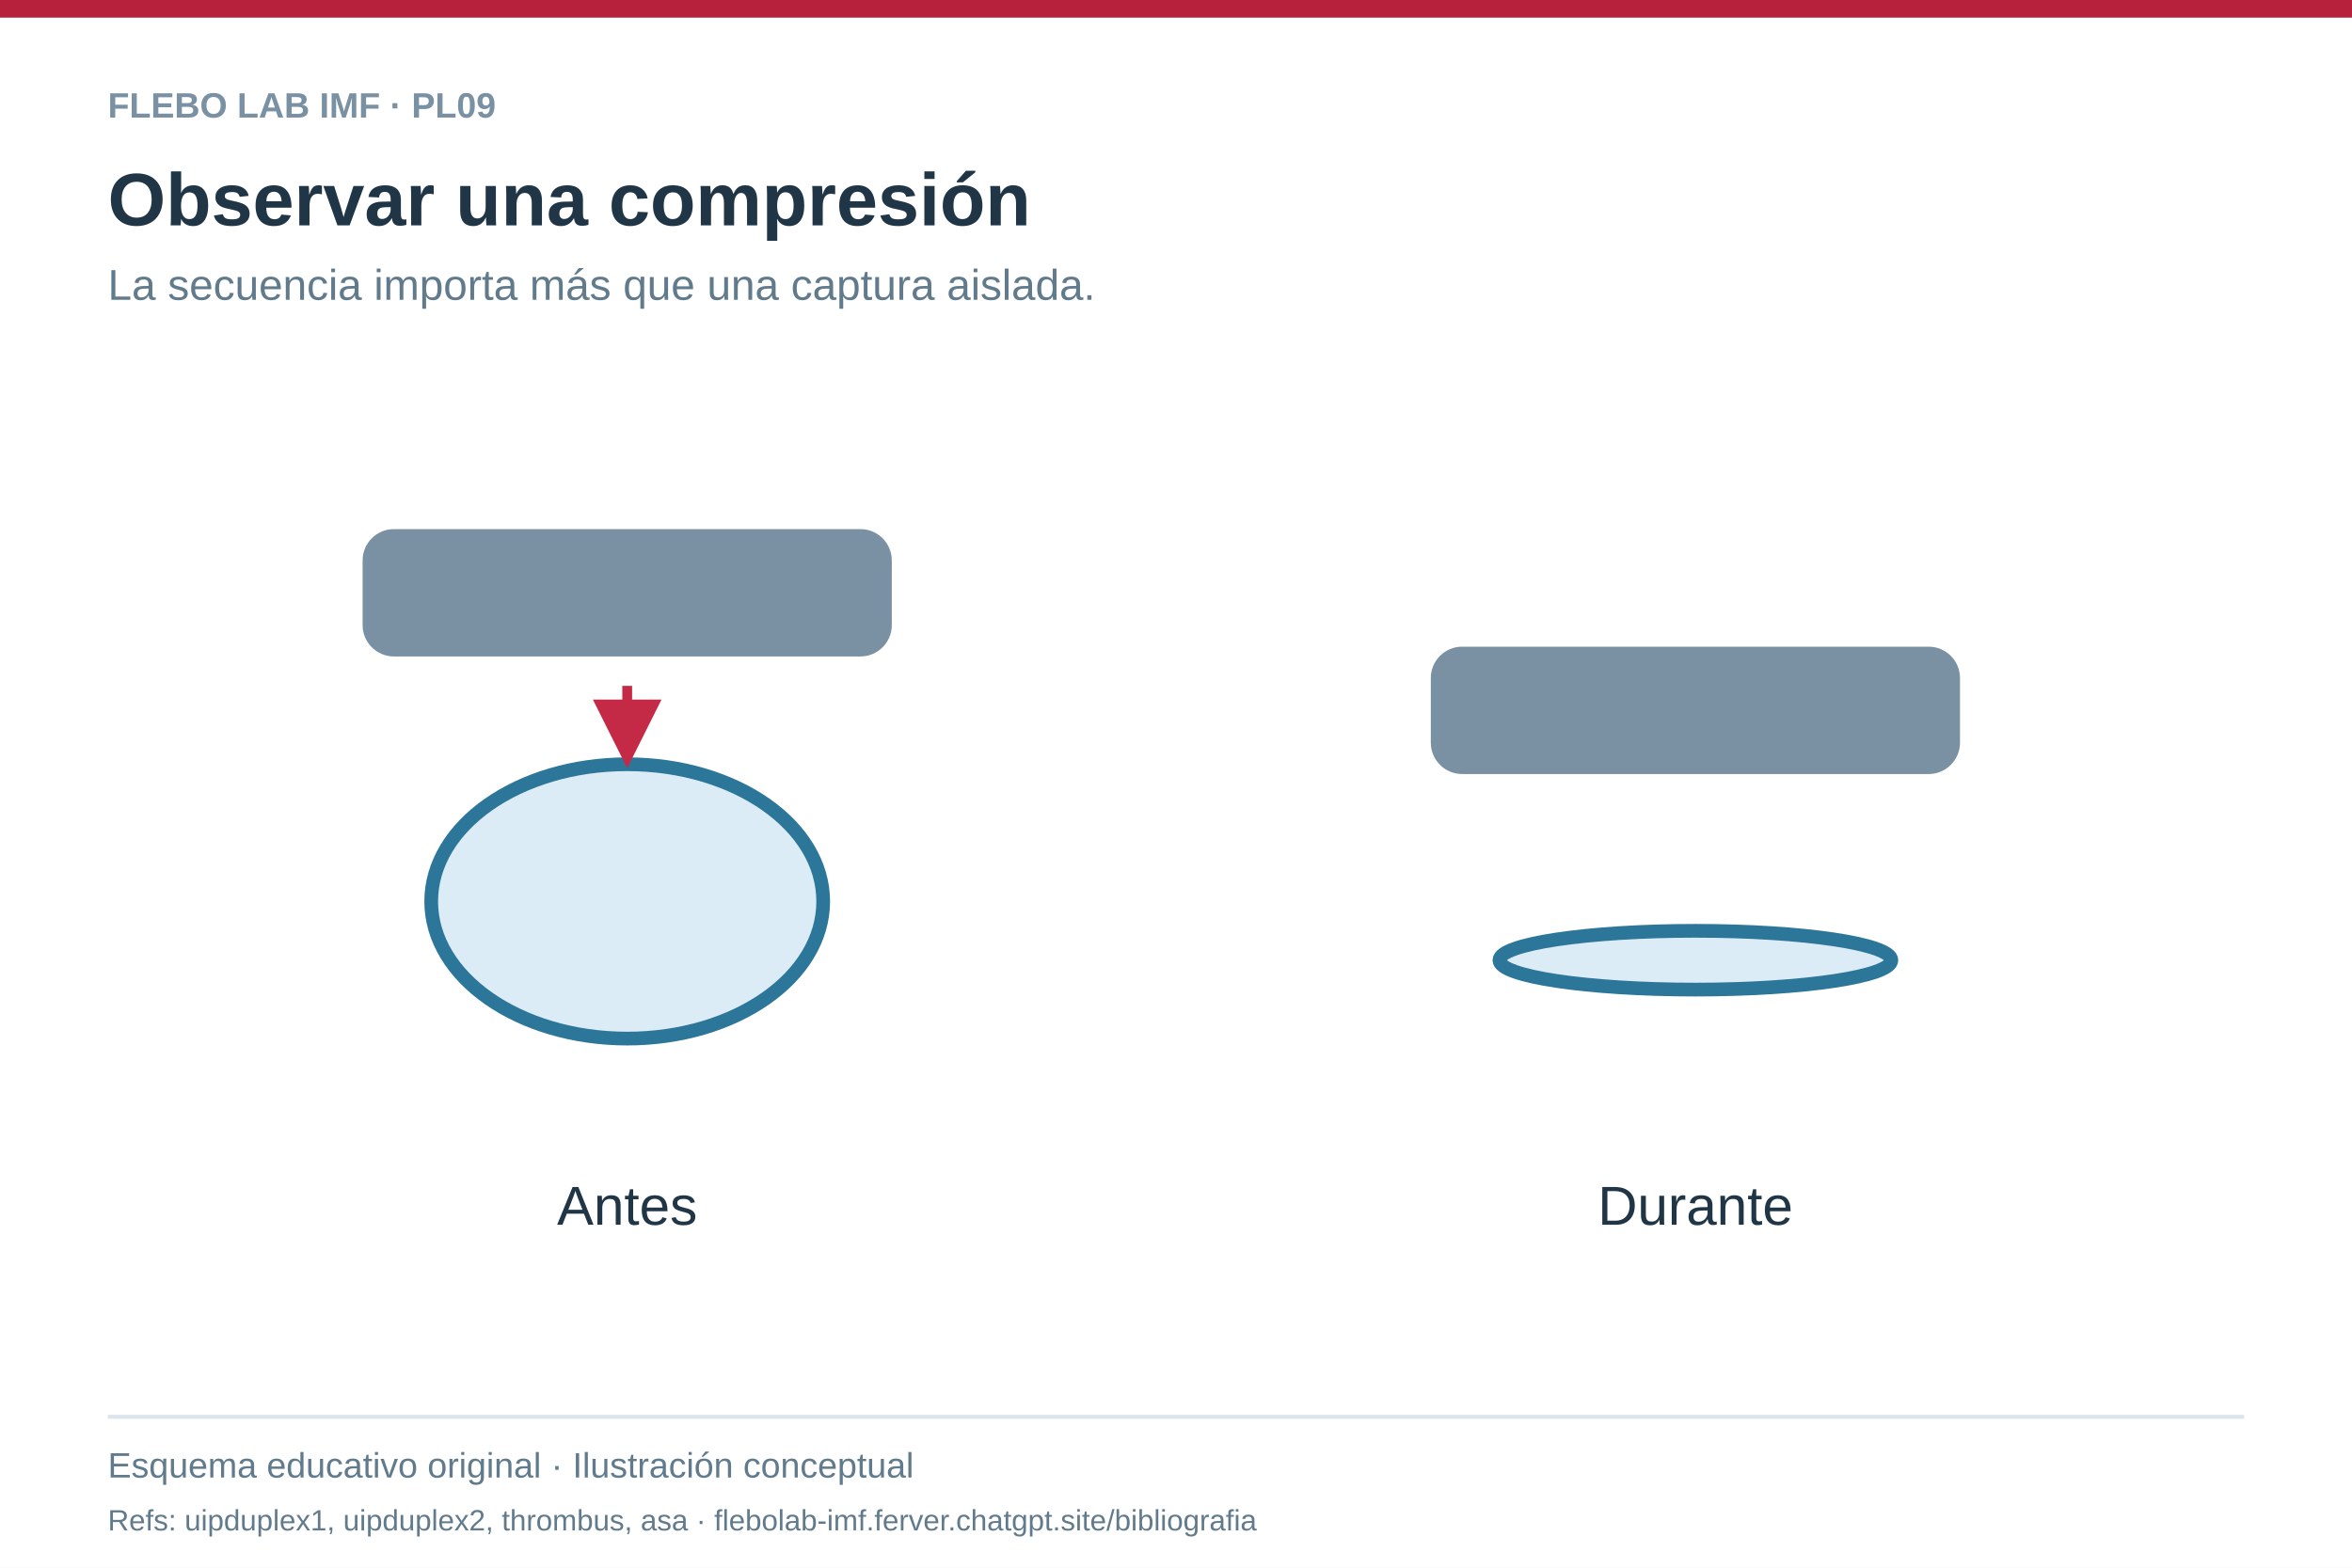
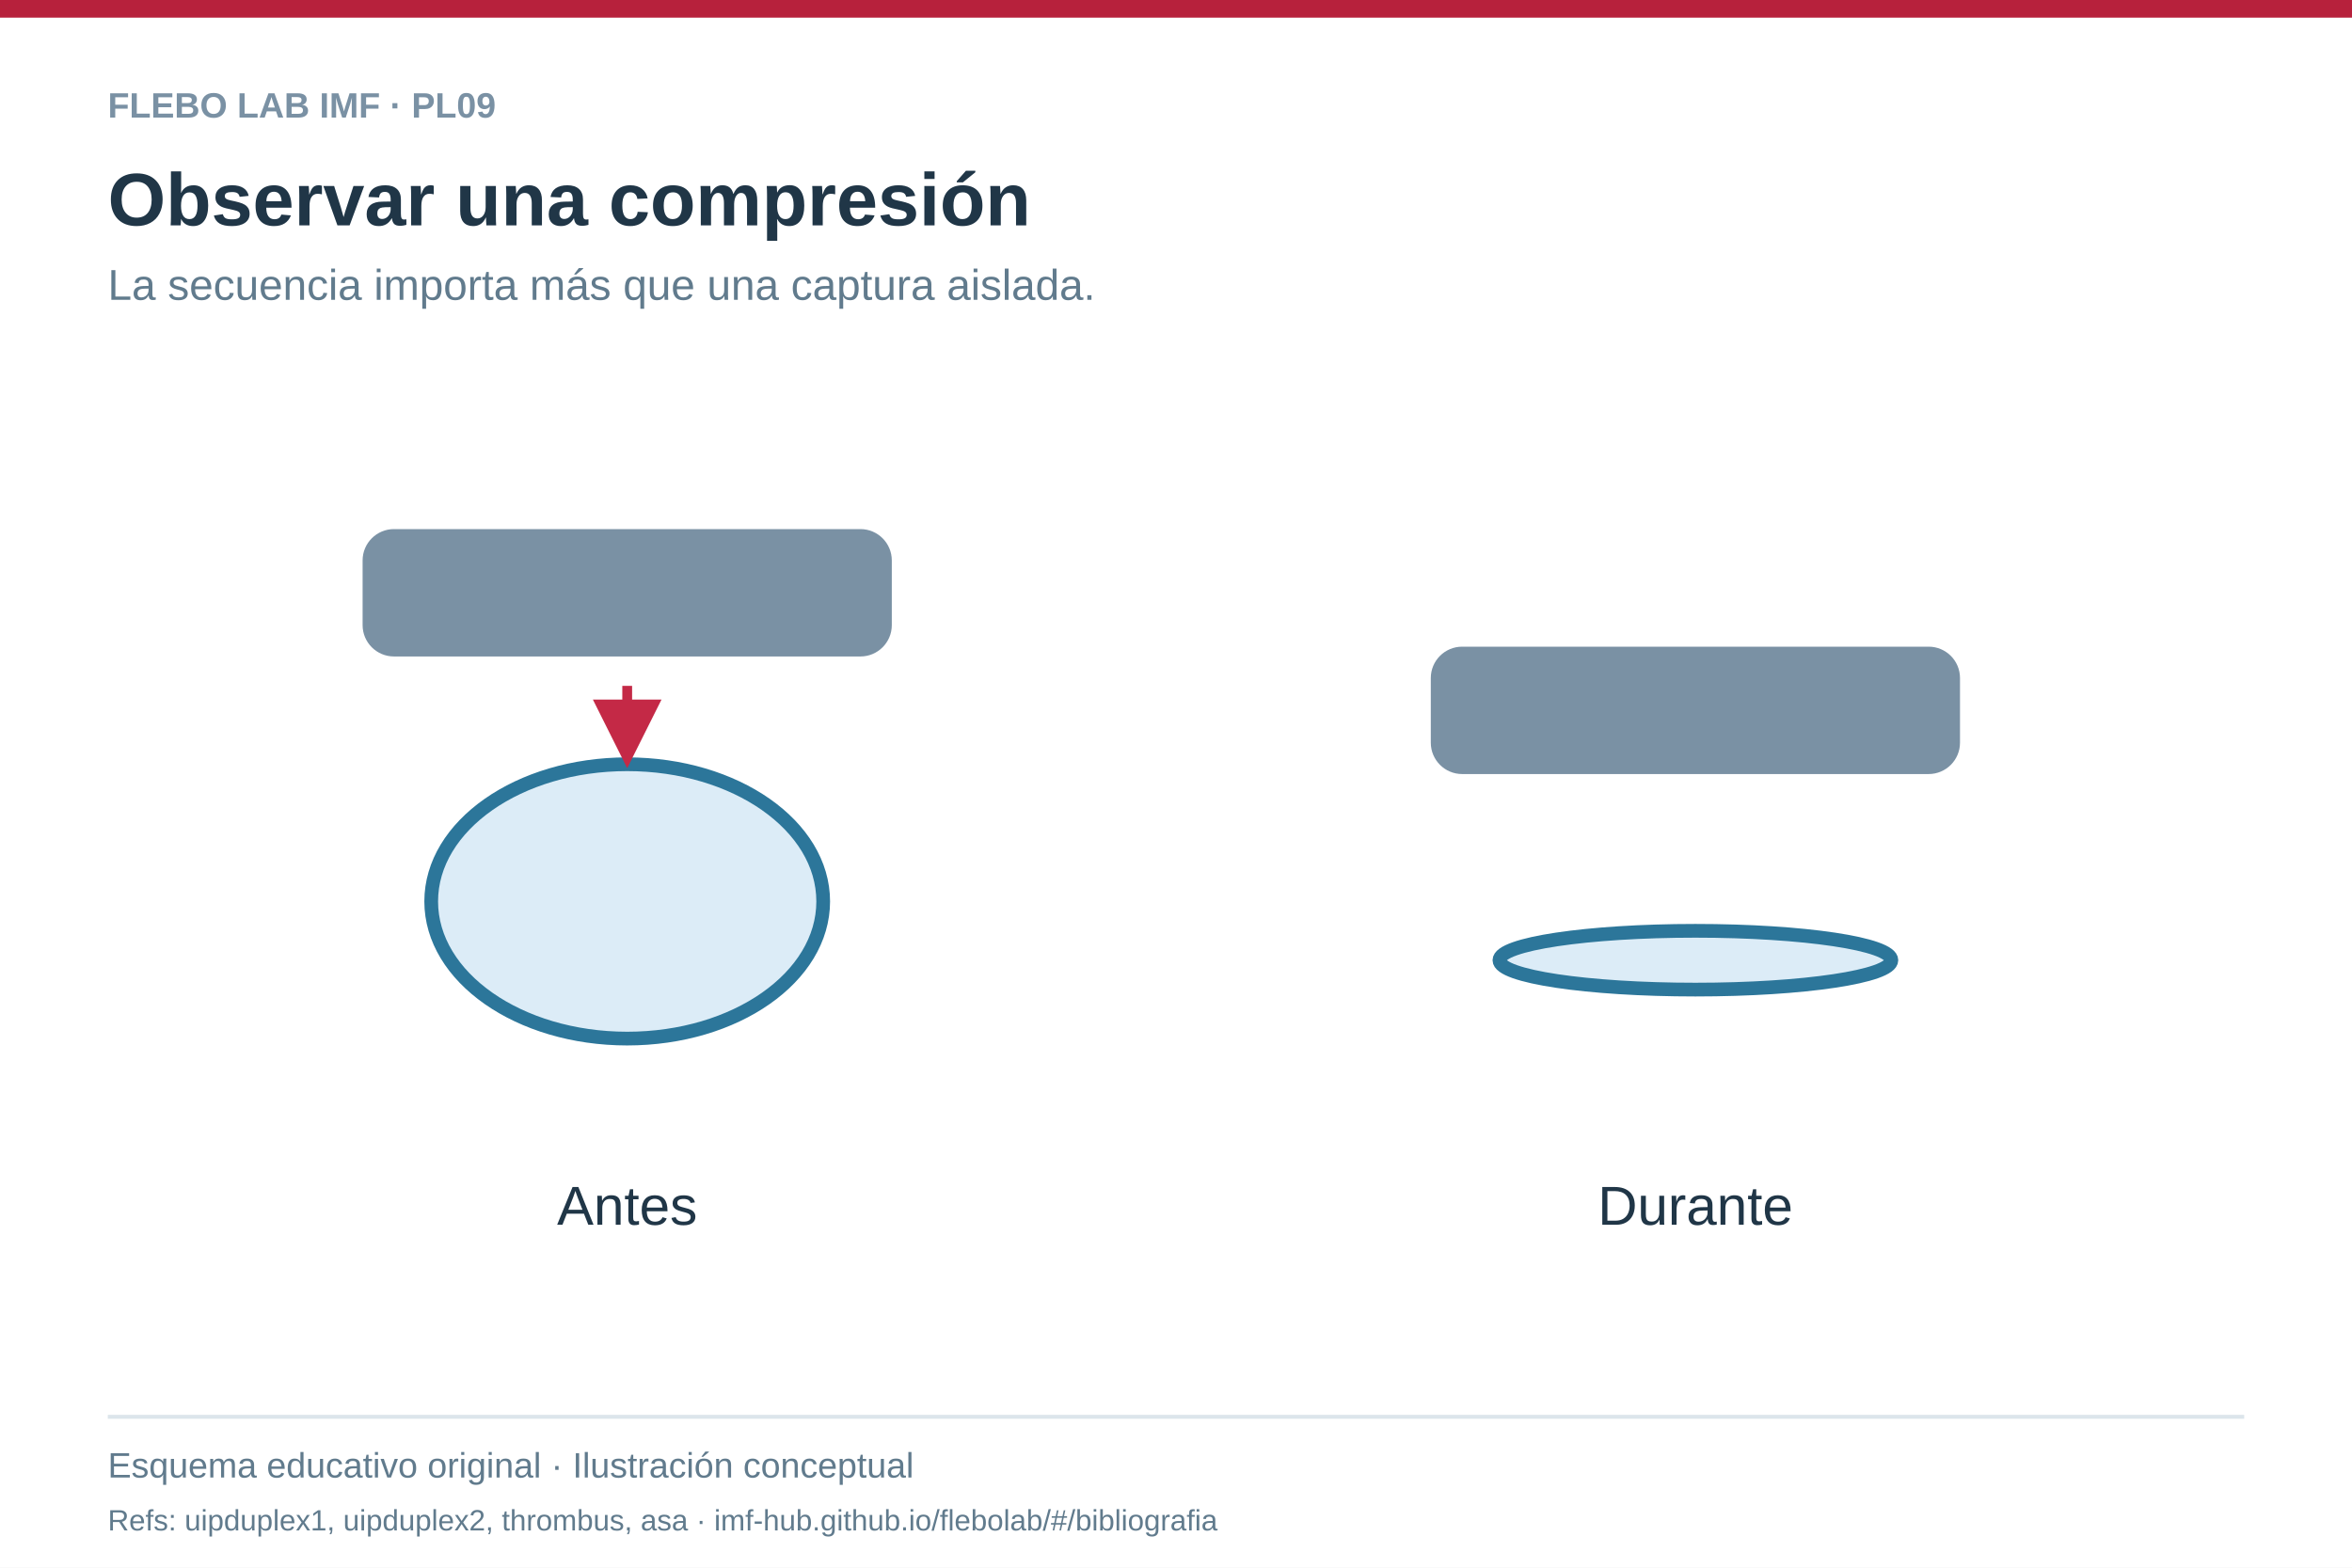
<svg xmlns="http://www.w3.org/2000/svg" width="1200" height="800" viewBox="0 0 1200 800" role="img" aria-labelledby="title desc">
  <defs>
    <marker id="arrow" viewBox="0 0 10 10" refX="8" refY="5" markerWidth="7" markerHeight="7" orient="auto-start-reverse">
      <path d="M0,0 L10,5 L0,10 z" fill="context-stroke" />
    </marker>
  </defs>
  <style>text{font-family:Arial,Helvetica,sans-serif}.static{display:none}@media(prefers-reduced-motion:reduce){.moving{display:none}.static{display:inline}}</style>
  <rect width="1200" height="800" fill="#fff" />
  <rect width="1200" height="9" fill="#b7213c" />
  <text x="55" y="60" fill="#7a91a4" font-size="18" font-weight="700" text-anchor="start">FLEBO LAB IMF · PL09</text>
  <text x="55" y="115" fill="#203647" font-size="38" font-weight="700" text-anchor="start">Observar una compresión</text>
  <text x="55" y="153" fill="#617b8d" font-size="22" font-weight="400" text-anchor="start">La secuencia importa más que una captura aislada.</text>
  <rect x="185" y="270" width="270" height="65" rx="16" fill="#7a91a4" stroke="none" />
  <ellipse cx="320" cy="460" rx="100" ry="70" fill="#dcecf7" stroke="#2c769a" stroke-width="7" />
  <line x1="320" y1="350" x2="320" y2="385" stroke="#c42946" stroke-width="5" marker-end="url(#arrow)" />
  <rect x="730" y="330" width="270" height="65" rx="16" fill="#7a91a4" stroke="none" />
  <ellipse cx="865" cy="490" rx="100" ry="15" fill="#dcecf7" stroke="#2c769a" stroke-width="7" />
  <text x="320" y="625" fill="#203647" font-size="28" font-weight="400" text-anchor="middle">Antes</text>
  <text x="865" y="625" fill="#203647" font-size="28" font-weight="400" text-anchor="middle">Durante</text>
  <line x1="55" y1="723" x2="1145" y2="723" stroke="#dce5eb" stroke-width="2" />
  <text x="55" y="754" fill="#617b8d" font-size="18" font-weight="400" text-anchor="start">Esquema educativo original · Ilustración conceptual</text>
-   <text x="55" y="781" fill="#617b8d" font-size="15" font-weight="400" text-anchor="start">Refs: uipduplex1, uipduplex2, thrombus, asa · flebolab-imf.ferver.chatgpt.site/bibliografia</text>
+   <text x="55" y="781" fill="#617b8d" font-size="15" font-weight="400" text-anchor="start">Refs: uipduplex1, uipduplex2, thrombus, asa · imf-hub.github.io/flebolab/#/bibliografia</text>
</svg>
